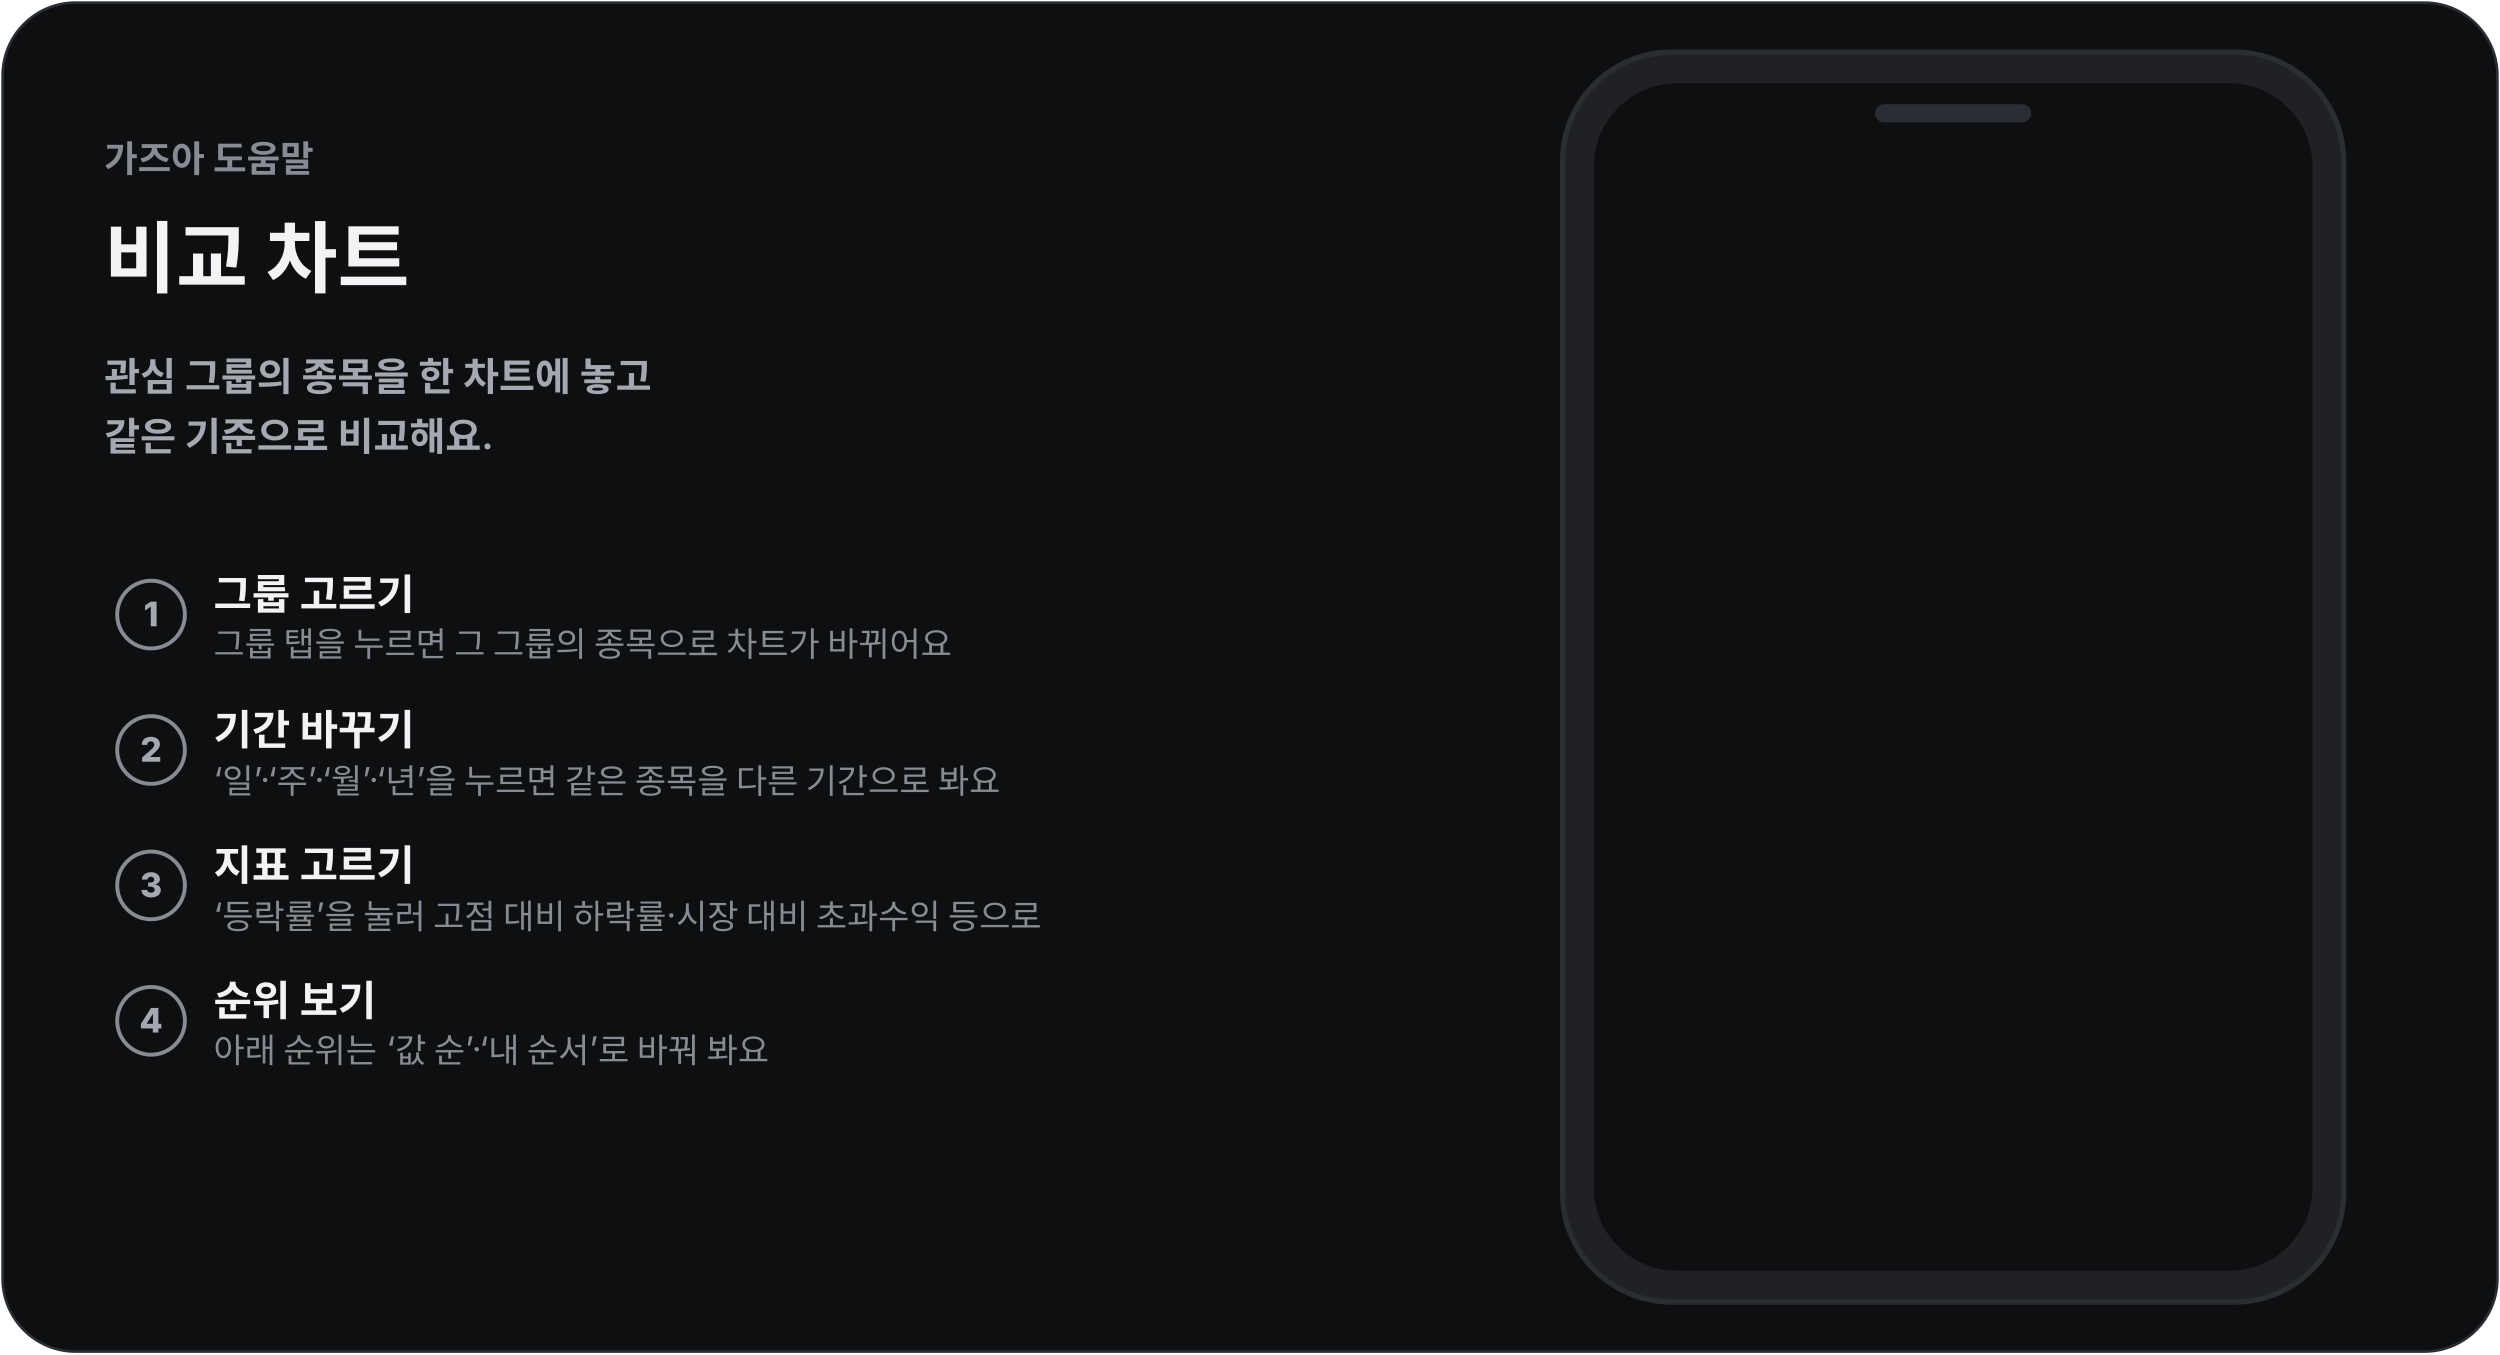
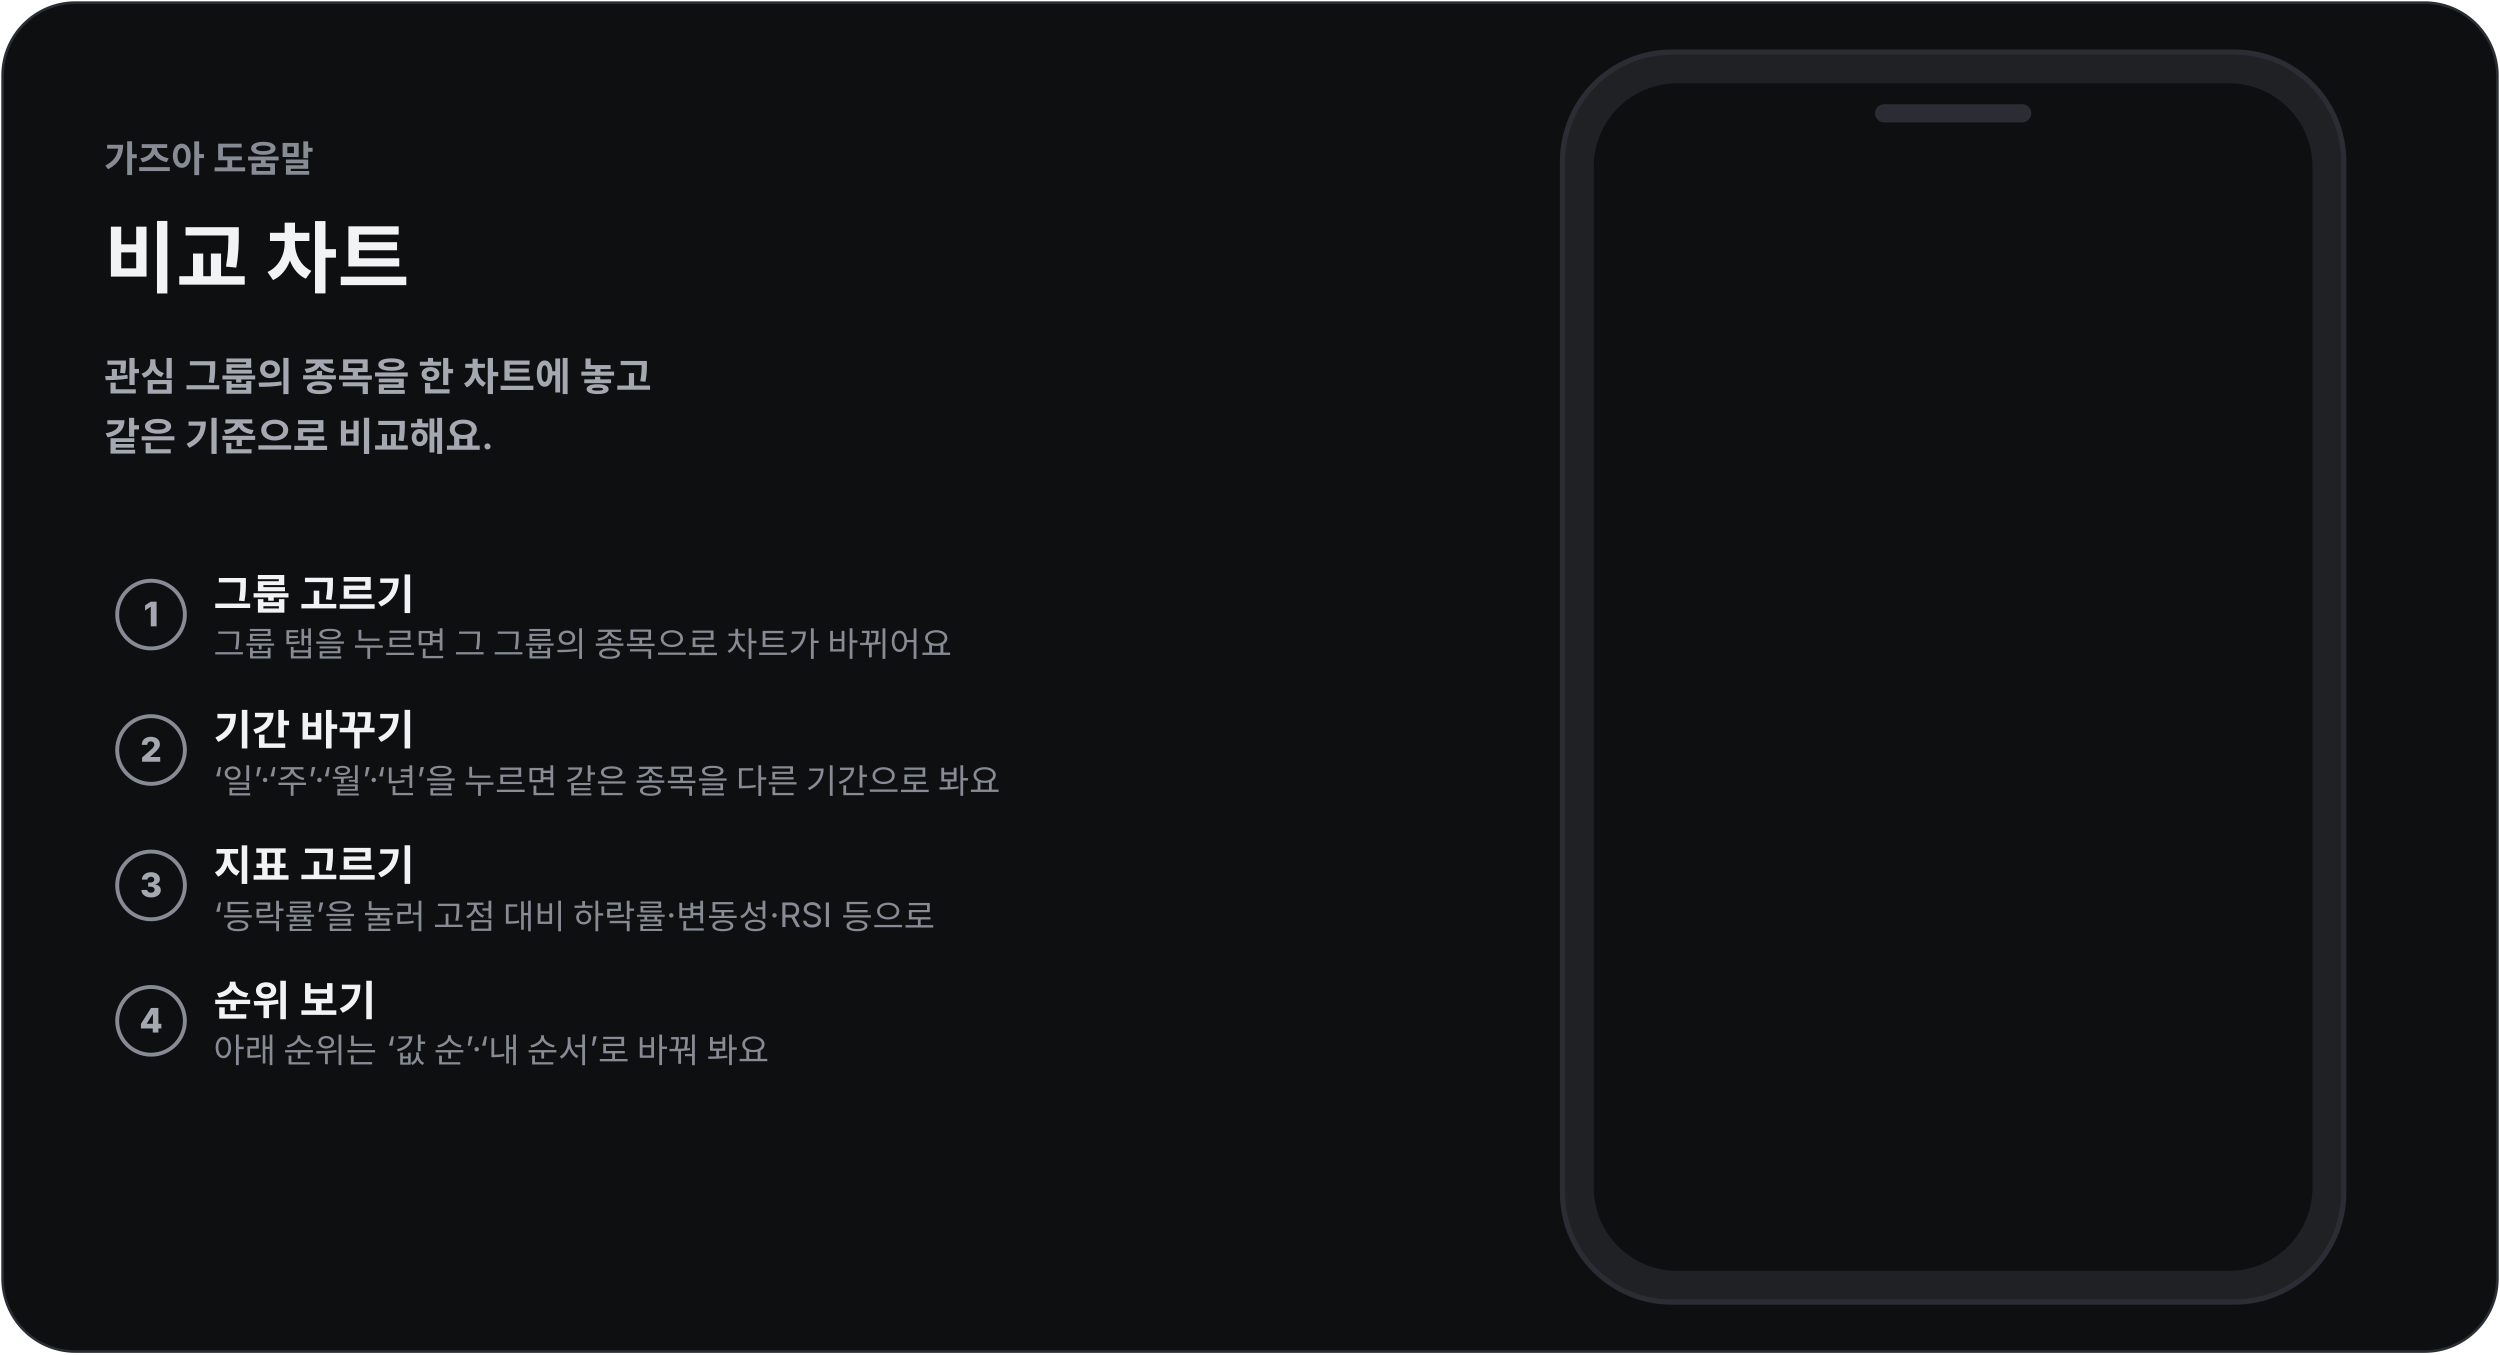
<svg xmlns="http://www.w3.org/2000/svg" width="960" height="520" viewBox="0 0 960 520" role="img" aria-labelledby="motion-title motion-desc">
  <style>
text{font-family:'Pretendard Variable', Pretendard, -apple-system, BlinkMacSystemFont, 'Apple SD Gothic Neo', 'Noto Sans KR', sans-serif}
.sc{opacity:0;animation:scene 15.2s linear infinite backwards}
.rise{transform-box:fill-box;animation:rise 15.2s cubic-bezier(.2,.8,.2,1) infinite backwards}
.pop{transform-box:fill-box;transform-origin:center;animation:pop 15.2s ease-out infinite backwards}
.draw{stroke-dasharray:1;stroke-dashoffset:1;animation:draw 15.2s ease-out infinite backwards}
.fade{opacity:0;animation:fade 15.2s linear infinite backwards}
.tap{transform-box:fill-box;transform-origin:center;opacity:0;animation:tap 15.2s ease-out infinite backwards}
@keyframes scene{0%{opacity:0}2.303%{opacity:1}22.697%{opacity:1}25.000%{opacity:0}100%{opacity:0}}
@keyframes rise{0%{opacity:0;transform:translateY(14px)}2.961%{opacity:1;transform:none}100%{opacity:1;transform:none}}
@keyframes pop{0%{transform:scale(0)}1.974%{transform:scale(1.15)}2.961%{transform:scale(1)}100%{transform:scale(1)}}
@keyframes draw{0%{stroke-dashoffset:1}7.895%{stroke-dashoffset:0}100%{stroke-dashoffset:0}}
@keyframes fade{0%{opacity:0}1.974%{opacity:1}100%{opacity:1}}
@keyframes tap{0%{opacity:0;transform:scale(.4)}0.789%{opacity:1;transform:scale(1)}4.605%{opacity:0;transform:scale(1.9)}100%{opacity:0;transform:scale(1.9)}}
@media (prefers-reduced-motion:reduce){
*{animation:none!important}
.s0{opacity:1}
.rise,.fade{opacity:1;transform:none}
.pop{transform:none}
.draw{stroke-dasharray:none;stroke-dashoffset:0}
}</style>
  <rect x="1" y="1" width="958" height="518" rx="28" fill="#0e0f11" stroke="#2a2d33" />
  <text x="40" y="66" font-size="14" font-weight="700" fill="#868b94" text-anchor="start">가즈아 도움말</text>
  <text x="40" y="110" font-size="30" font-weight="800" fill="#f2f3f5" text-anchor="start">비교 차트</text>
  <text x="40" y="150" font-size="15" font-weight="600" fill="#a4a8b0" text-anchor="start">관심 그룹의 종목을 한 차트에 놓고</text>
  <text x="40" y="173" font-size="15" font-weight="600" fill="#a4a8b0" text-anchor="start">같은 기준으로 비교해요.</text>
  <g>
    <rect class="sc s0" style="animation-delay:0.00s" x="32" y="213" width="540" height="48" rx="14" fill="rgba(160, 147, 255, 0.14)" />
    <circle cx="58" cy="236" r="13" fill="none" stroke="#868b94" stroke-width="1.5" />
    <text x="58" y="240.5" font-size="13" font-weight="800" fill="#a4a8b0" text-anchor="middle">1</text>
    <g class="sc s0" style="animation-delay:0.00s">
      <circle cx="58" cy="236" r="13" fill="#a093ff" />
      <text x="58" y="240.5" font-size="13" font-weight="800" fill="#0e0f11" text-anchor="middle">1</text>
    </g>
    <text x="82" y="234" font-size="16" font-weight="800" fill="#f2f3f5" text-anchor="start">그룹 고르기</text>
    <text x="82" y="252" font-size="13" font-weight="400" fill="#868b94" text-anchor="start">그룹 탭을 누르면 그 그룹의 종목으로 차트가 바뀌어요</text>
  </g>
  <g>
    <rect class="sc s1" style="animation-delay:3.80s" x="32" y="265" width="540" height="48" rx="14" fill="rgba(160, 147, 255, 0.14)" />
    <circle cx="58" cy="288" r="13" fill="none" stroke="#868b94" stroke-width="1.5" />
    <text x="58" y="292.5" font-size="13" font-weight="800" fill="#a4a8b0" text-anchor="middle">2</text>
    <g class="sc s1" style="animation-delay:3.80s">
      <circle cx="58" cy="288" r="13" fill="#a093ff" />
      <text x="58" y="292.5" font-size="13" font-weight="800" fill="#0e0f11" text-anchor="middle">2</text>
    </g>
    <text x="82" y="286" font-size="16" font-weight="800" fill="#f2f3f5" text-anchor="start">기간 바꾸기</text>
    <text x="82" y="304" font-size="13" font-weight="400" fill="#868b94" text-anchor="start">‘일’·‘주’·‘월’·‘년’을 누르면 같은 종목을 다른 기간으로 봐요</text>
  </g>
  <g>
    <rect class="sc s2" style="animation-delay:7.60s" x="32" y="317" width="540" height="48" rx="14" fill="rgba(160, 147, 255, 0.14)" />
    <circle cx="58" cy="340" r="13" fill="none" stroke="#868b94" stroke-width="1.5" />
    <text x="58" y="344.5" font-size="13" font-weight="800" fill="#a4a8b0" text-anchor="middle">3</text>
    <g class="sc s2" style="animation-delay:7.60s">
      <circle cx="58" cy="340" r="13" fill="#a093ff" />
      <text x="58" y="344.5" font-size="13" font-weight="800" fill="#0e0f11" text-anchor="middle">3</text>
    </g>
    <text x="82" y="338" font-size="16" font-weight="800" fill="#f2f3f5" text-anchor="start">지표 고르기</text>
-     <text x="82" y="356" font-size="13" font-weight="400" fill="#868b94" text-anchor="start">‘등락률’을 눌러 고점 대비 하락률·시장 대비 초과수익 등으로</text>
+     <text x="82" y="356" font-size="13" font-weight="400" fill="#868b94" text-anchor="start">‘등락률’을 눌러 고점 대비 하락률·변동성·RSI 등으로</text>
  </g>
  <g>
    <rect class="sc s3" style="animation-delay:11.40s" x="32" y="369" width="540" height="48" rx="14" fill="rgba(160, 147, 255, 0.14)" />
    <circle cx="58" cy="392" r="13" fill="none" stroke="#868b94" stroke-width="1.5" />
    <text x="58" y="396.5" font-size="13" font-weight="800" fill="#a4a8b0" text-anchor="middle">4</text>
    <g class="sc s3" style="animation-delay:11.40s">
      <circle cx="58" cy="392" r="13" fill="#a093ff" />
      <text x="58" y="396.5" font-size="13" font-weight="800" fill="#0e0f11" text-anchor="middle">4</text>
    </g>
    <text x="82" y="390" font-size="16" font-weight="800" fill="#f2f3f5" text-anchor="start">순위 보기</text>
    <text x="82" y="408" font-size="13" font-weight="400" fill="#868b94" text-anchor="start">아래 순위는 ‘값 순’·‘내 순서’로 바꿔 봐요</text>
  </g>
  <rect x="600" y="20" width="300" height="480" rx="42" fill="#1f2125" stroke="#2a2d33" stroke-width="2" />
  <rect x="612" y="32" width="276" height="456" rx="32" fill="#0e0f11" />
  <rect x="720" y="40" width="60" height="7" rx="3.5" fill="#2a2d33" />
  <clipPath id="screen">
    <rect x="612" y="32" width="276" height="456" rx="32" />
  </clipPath>
  <g clip-path="url(#screen)">
    <g class="sc s0" style="animation-delay:0.00s">
      <text x="628" y="78" font-size="17" font-weight="800" fill="#f2f3f5" text-anchor="start">내 관심</text>
      <text x="703" y="78" font-size="15" font-weight="600" fill="#a4a8b0" text-anchor="start">＋</text>
      <rect x="786" y="66" width="16" height="12" rx="3" fill="none" stroke="#f2f3f5" stroke-width="1.6" />
      <path d="M791 66 v-2.5 h6 v2.5 M789 74 l3 -3 2 2 3 -3" fill="none" stroke="#f2f3f5" stroke-width="1.6" stroke-linejoin="round" />
      <path d="M824 64 v16 h16 M827 75 l4 -5 3 3 5 -6" fill="none" stroke="#f2f3f5" stroke-width="1.6" stroke-linejoin="round" stroke-linecap="round" />
      <circle cx="870" cy="72" r="3" fill="none" stroke="#f2f3f5" stroke-width="1.6" />
      <circle cx="870" cy="72" r="7.5" fill="none" stroke="#f2f3f5" stroke-width="1.6" stroke-dasharray="3.2 2.7" />
      <g class="rise" style="animation-delay:0.10s">
        <rect x="626" y="102" width="65" height="26" rx="13" fill="#a093ff" />
        <text x="658.5" y="119.32" font-size="12" font-weight="700" fill="#0e0f11" text-anchor="middle">내 관심</text>
        <rect x="702" y="102" width="58" height="26" rx="13" fill="#1f2125" />
        <text x="731" y="119.32" font-size="12" font-weight="700" fill="#a4a8b0" text-anchor="middle">반도체</text>
        <rect x="772" y="102" width="46" height="26" rx="13" fill="#1f2125" />
        <text x="795" y="119.32" font-size="12" font-weight="700" fill="#a4a8b0" text-anchor="middle">배당</text>
      </g>
      <g class="rise" style="animation-delay:0.20s">
        <text x="626" y="152" font-size="12" font-weight="700" fill="#a4a8b0" text-anchor="start">10/23(금) · 등락률</text>
      </g>
      <path d="M626 210.5 H816" stroke="#2a2d33" stroke-width="1" />
      <path d="M626 253.0 H816" stroke="#2a2d33" stroke-width="1" />
      <path d="M626 295.5 H816" stroke="#2a2d33" stroke-width="1" />
      <path d="M626 265.2 H816" stroke="#868b94" stroke-width="1" stroke-dasharray="2 3" />
      <path class="draw" style="animation-delay:0.30s" pathLength="1" d="M626.0 265.2 L629.2 264.3 L632.4 267.1 L635.7 261.1 L638.9 256.6 L642.1 259.0 L645.3 255.3 L648.5 249.8 L651.8 247.3 L655.0 242.4 L658.2 240.4 L661.4 234.2 L664.6 234.6 L667.9 236.0 L671.1 236.5 L674.3 231.9 L677.5 231.2 L680.7 228.0 L684.0 229.3 L687.2 223.2 L690.4 223.4 L693.6 221.0 L696.8 217.5 L700.1 218.4 L703.3 212.1 L706.5 209.5 L709.7 212.6 L712.9 205.8 L716.2 199.9 L719.4 201.2 L722.6 198.9 L725.8 201.8 L729.1 198.4 L732.3 192.3 L735.5 189.3 L738.7 191.5 L741.9 194.2 L745.2 196.5 L748.4 190.3 L751.6 187.6 L754.8 186.0 L758.0 186.8 L761.3 184.2 L764.5 186.2 L767.7 189.2 L770.9 185.8 L774.1 185.2 L777.4 182.9 L780.6 184.9 L783.8 183.4 L787.0 179.9 L790.2 174.8 L793.5 175.9 L796.7 175.3 L799.9 174.0 L803.1 168.0 L806.3 170.4 L809.6 173.4 L812.8 172.5 L816.0 171.4" fill="none" stroke="#9085e9" stroke-width="2" stroke-linejoin="round" stroke-linecap="round" />
      <path class="draw" style="animation-delay:0.30s" pathLength="1" d="M626.0 265.2 L629.2 261.8 L632.4 257.5 L635.7 262.7 L638.9 266.6 L642.1 264.8 L645.3 260.5 L648.5 260.0 L651.8 256.4 L655.0 255.2 L658.2 255.1 L661.4 250.4 L664.6 252.6 L667.9 250.9 L671.1 249.2 L674.3 251.7 L677.5 252.3 L680.7 248.7 L684.0 252.0 L687.2 255.5 L690.4 251.7 L693.6 247.1 L696.8 245.6 L700.1 248.9 L703.3 253.2 L706.5 256.1 L709.7 259.5 L712.9 258.5 L716.2 254.2 L719.4 250.4 L722.6 252.3 L725.8 255.5 L729.1 251.0 L732.3 251.2 L735.5 255.2 L738.7 259.5 L741.9 262.0 L745.2 260.2 L748.4 259.8 L751.6 261.6 L754.8 262.8 L758.0 267.5 L761.3 265.2 L764.5 266.7 L767.7 270.3 L770.9 268.0 L774.1 267.0 L777.4 263.0 L780.6 262.0 L783.8 258.2 L787.0 261.6 L790.2 264.0 L793.5 260.3 L796.7 256.3 L799.9 260.8 L803.1 263.2 L806.3 265.1 L809.6 269.5 L812.8 272.2 L816.0 268.6" fill="none" stroke="#c98500" stroke-width="2" stroke-linejoin="round" stroke-linecap="round" />
      <path class="draw" style="animation-delay:0.30s" pathLength="1" d="M626.0 265.2 L629.2 261.2 L632.4 257.3 L635.7 261.5 L638.9 263.5 L642.1 268.9 L645.3 268.1 L648.5 264.2 L651.8 260.0 L655.0 263.8 L658.2 266.0 L661.4 261.9 L664.6 265.0 L667.9 268.5 L671.1 268.6 L674.3 268.9 L677.5 265.0 L680.7 269.4 L684.0 271.4 L687.2 269.9 L690.4 268.1 L693.6 270.7 L696.8 272.3 L700.1 277.6 L703.3 282.9 L706.5 279.4 L709.7 277.2 L712.9 280.9 L716.2 284.6 L719.4 284.7 L722.6 286.8 L725.8 283.5 L729.1 287.0 L732.3 286.5 L735.5 289.5 L738.7 293.2 L741.9 289.1 L745.2 292.2 L748.4 297.7 L751.6 302.9 L754.8 300.6 L758.0 304.4 L761.3 301.7 L764.5 305.5 L767.7 304.2 L770.9 307.8 L774.1 313.1 L777.4 311.9 L780.6 312.5 L783.8 314.3 L787.0 319.6 L790.2 323.4 L793.5 325.6 L796.7 323.3 L799.9 321.8 L803.1 327.3 L806.3 332.4 L809.6 334.3 L812.8 333.1 L816.0 338.0" fill="none" stroke="#199e70" stroke-width="2" stroke-linejoin="round" stroke-linecap="round" />
      <g class="fade" style="animation-delay:1.50s">
        <text x="820" y="174.873" font-size="9.5" font-weight="800" fill="#a4a8b0" text-anchor="start">한미반도체</text>
        <text x="820" y="272.129" font-size="9.5" font-weight="800" fill="#a4a8b0" text-anchor="start">DB하이텍</text>
        <text x="820" y="341.5" font-size="9.5" font-weight="800" fill="#a4a8b0" text-anchor="start">SK하이닉스</text>
      </g>
      <g class="rise" style="animation-delay:0.60s">
        <circle cx="634" cy="374" r="6" fill="#9085e9" />
        <text x="650" y="372" font-size="13.5" font-weight="800" fill="#f2f3f5" text-anchor="start">한미반도체</text>
        <text x="650" y="389" font-size="11" font-weight="400" fill="#868b94" text-anchor="start">042700</text>
        <text x="874" y="372" font-size="13" font-weight="800" fill="#ff5a5f" text-anchor="end">▲ +1.73%</text>
        <text x="874" y="389" font-size="11" font-weight="400" fill="#868b94" text-anchor="end">130,619원</text>
      </g>
      <g class="rise" style="animation-delay:0.70s">
        <circle cx="634" cy="416" r="6" fill="#c98500" />
        <text x="650" y="414" font-size="13.5" font-weight="800" fill="#f2f3f5" text-anchor="start">DB하이텍</text>
        <rect x="713" y="403" width="27" height="15" rx="4" fill="rgba(160, 147, 255, 0.14)" />
        <text x="726.5" y="414" font-size="9.5" font-weight="800" fill="#a093ff" text-anchor="middle">NXT</text>
        <text x="650" y="431" font-size="11" font-weight="400" fill="#868b94" text-anchor="start">000990</text>
        <text x="874" y="414" font-size="13" font-weight="800" fill="#4c8dff" text-anchor="end">▼ −0.39%</text>
        <text x="874" y="431" font-size="11" font-weight="400" fill="#868b94" text-anchor="end">40,431원</text>
      </g>
      <g class="rise" style="animation-delay:0.80s">
        <circle cx="634" cy="458" r="6" fill="#199e70" />
        <text x="650" y="456" font-size="13.5" font-weight="800" fill="#f2f3f5" text-anchor="start">SK하이닉스</text>
        <rect x="726" y="445" width="27" height="15" rx="4" fill="rgba(160, 147, 255, 0.14)" />
        <text x="739.5" y="456" font-size="9.5" font-weight="800" fill="#a093ff" text-anchor="middle">NXT</text>
        <text x="650" y="473" font-size="11" font-weight="400" fill="#868b94" text-anchor="start">000660</text>
        <text x="874" y="456" font-size="13" font-weight="800" fill="#4c8dff" text-anchor="end">▼ −1.10%</text>
        <text x="874" y="473" font-size="11" font-weight="400" fill="#868b94" text-anchor="end">199,612원</text>
      </g>
      <circle class="tap" style="animation-delay:2.20s" cx="730" cy="115" r="16" fill="#f2f3f5" fill-opacity=".22" stroke="#f2f3f5" stroke-opacity=".5" stroke-width="2" />
    </g>
    <g class="sc s1" style="animation-delay:3.80s">
      <text x="628" y="78" font-size="17" font-weight="800" fill="#f2f3f5" text-anchor="start">반도체</text>
      <text x="693" y="78" font-size="15" font-weight="600" fill="#a4a8b0" text-anchor="start">＋</text>
      <rect x="786" y="66" width="16" height="12" rx="3" fill="none" stroke="#f2f3f5" stroke-width="1.6" />
      <path d="M791 66 v-2.5 h6 v2.5 M789 74 l3 -3 2 2 3 -3" fill="none" stroke="#f2f3f5" stroke-width="1.6" stroke-linejoin="round" />
      <path d="M824 64 v16 h16 M827 75 l4 -5 3 3 5 -6" fill="none" stroke="#f2f3f5" stroke-width="1.6" stroke-linejoin="round" stroke-linecap="round" />
      <circle cx="870" cy="72" r="3" fill="none" stroke="#f2f3f5" stroke-width="1.6" />
      <circle cx="870" cy="72" r="7.5" fill="none" stroke="#f2f3f5" stroke-width="1.6" stroke-dasharray="3.2 2.7" />
      <g class="rise" style="animation-delay:3.90s">
        <text x="626" y="108" font-size="12" font-weight="700" fill="#a4a8b0" text-anchor="start">9/23 ~ 10/23 · 등락률</text>
      </g>
      <path d="M626 171.5 H816" stroke="#2a2d33" stroke-width="1" />
      <path d="M626 219.0 H816" stroke="#2a2d33" stroke-width="1" />
      <path d="M626 266.5 H816" stroke="#2a2d33" stroke-width="1" />
      <path d="M626 287.0 H816" stroke="#868b94" stroke-width="1" stroke-dasharray="2 3" />
      <path class="draw" style="animation-delay:4.10s" pathLength="1" d="M626.0 287.0 L629.2 283.4 L632.4 287.6 L635.7 284.3 L638.9 283.0 L642.1 282.5 L645.3 276.4 L648.5 279.4 L651.8 276.3 L655.0 272.6 L658.2 264.8 L661.4 268.4 L664.6 266.8 L667.9 267.3 L671.1 260.0 L674.3 255.1 L677.5 259.2 L680.7 252.2 L684.0 249.4 L687.2 243.1 L690.4 239.3 L693.6 240.8 L696.8 237.4 L700.1 233.7 L703.3 229.0 L706.5 228.5 L709.7 227.9 L712.9 223.1 L716.2 224.2 L719.4 221.2 L722.6 216.7 L725.8 216.3 L729.1 216.9 L732.3 216.1 L735.5 213.2 L738.7 213.9 L741.9 209.4 L745.2 205.5 L748.4 199.3 L751.6 191.9 L754.8 187.9 L758.0 190.6 L761.3 193.4 L764.5 188.8 L767.7 180.3 L770.9 179.5 L774.1 178.5 L777.4 180.1 L780.6 175.6 L783.8 178.3 L787.0 175.9 L790.2 175.2 L793.5 166.9 L796.7 158.7 L799.9 154.0 L803.1 146.8 L806.3 138.2 L809.6 138.8 L812.8 130.5 L816.0 124.0" fill="none" stroke="#9085e9" stroke-width="2" stroke-linejoin="round" stroke-linecap="round" />
      <path class="draw" style="animation-delay:4.10s" pathLength="1" d="M626.0 287.0 L629.2 293.3 L632.4 295.7 L635.7 300.2 L638.9 299.9 L642.1 301.0 L645.3 302.0 L648.5 306.1 L651.8 309.4 L655.0 303.1 L658.2 306.1 L661.4 301.1 L664.6 306.9 L667.9 301.1 L671.1 307.8 L674.3 305.5 L677.5 299.1 L680.7 295.6 L684.0 294.0 L687.2 297.5 L690.4 299.5 L693.6 296.4 L696.8 302.4 L700.1 296.8 L703.3 300.7 L706.5 294.9 L709.7 291.6 L712.9 297.4 L716.2 303.4 L719.4 303.7 L722.6 302.6 L725.8 303.4 L729.1 304.9 L732.3 307.0 L735.5 311.9 L738.7 306.9 L741.9 308.3 L745.2 308.3 L748.4 314.0 L751.6 307.6 L754.8 301.3 L758.0 307.2 L761.3 301.9 L764.5 307.9 L767.7 301.7 L770.9 305.0 L774.1 299.1 L777.4 299.6 L780.6 295.6 L783.8 296.2 L787.0 297.5 L790.2 292.1 L793.5 297.5 L796.7 291.0 L799.9 289.8 L803.1 285.8 L806.3 285.4 L809.6 290.7 L812.8 284.5 L816.0 284.9" fill="none" stroke="#c98500" stroke-width="2" stroke-linejoin="round" stroke-linecap="round" />
      <path class="draw" style="animation-delay:4.10s" pathLength="1" d="M626.0 287.0 L629.2 287.0 L632.4 283.2 L635.7 281.0 L638.9 280.3 L642.1 282.8 L645.3 279.2 L648.5 277.4 L651.8 278.8 L655.0 276.8 L658.2 273.9 L661.4 271.1 L664.6 267.4 L667.9 273.6 L671.1 273.3 L674.3 268.3 L677.5 271.5 L680.7 271.4 L684.0 270.9 L687.2 268.9 L690.4 271.4 L693.6 265.7 L696.8 265.7 L700.1 263.2 L703.3 258.4 L706.5 256.0 L709.7 253.8 L712.9 248.0 L716.2 242.5 L719.4 249.6 L722.6 254.6 L725.8 260.6 L729.1 261.6 L732.3 265.7 L735.5 267.0 L738.7 265.4 L741.9 259.4 L745.2 255.4 L748.4 255.4 L751.6 253.6 L754.8 257.9 L758.0 254.9 L761.3 254.1 L764.5 259.6 L767.7 259.0 L770.9 264.9 L774.1 261.5 L777.4 263.7 L780.6 258.9 L783.8 258.2 L787.0 259.1 L790.2 259.2 L793.5 260.0 L796.7 263.4 L799.9 264.1 L803.1 261.3 L806.3 263.5 L809.6 257.7 L812.8 251.8 L816.0 253.8" fill="none" stroke="#199e70" stroke-width="2" stroke-linejoin="round" stroke-linecap="round" />
      <g class="fade" style="animation-delay:5.30s">
        <text x="820" y="127.5" font-size="9.5" font-weight="800" fill="#a4a8b0" text-anchor="start">한미반도체</text>
        <text x="820" y="257.322" font-size="9.5" font-weight="800" fill="#a4a8b0" text-anchor="start">SK하이닉스</text>
        <text x="820" y="288.407" font-size="9.5" font-weight="800" fill="#a4a8b0" text-anchor="start">DB하이텍</text>
      </g>
      <g class="rise" style="animation-delay:4.00s">
        <rect x="626" y="334" width="156" height="34" rx="17" fill="#1f2125" />
        <rect x="707" y="337" width="33" height="28" rx="14" fill="#17181b" stroke="#2a2d33" />
        <text x="645.5" y="355.68" font-size="13" font-weight="600" fill="#868b94" text-anchor="middle">일</text>
        <text x="684.5" y="355.68" font-size="13" font-weight="600" fill="#868b94" text-anchor="middle">주</text>
        <text x="723.5" y="355.68" font-size="13" font-weight="800" fill="#f2f3f5" text-anchor="middle">월</text>
        <text x="762.5" y="355.68" font-size="13" font-weight="600" fill="#868b94" text-anchor="middle">년</text>
      </g>
      <g class="rise" style="animation-delay:4.05s">
        <rect x="790" y="334" width="84" height="34" rx="17" fill="rgba(160, 147, 255, 0.14)" />
        <text x="832" y="356" font-size="12.5" font-weight="800" fill="#a093ff" text-anchor="middle">등락률 ▾</text>
      </g>
      <g class="rise" style="animation-delay:4.10s">
        <rect x="626" y="382" width="248" height="34" rx="17" fill="#1f2125" />
        <rect x="629" y="385" width="56" height="28" rx="14" fill="#17181b" stroke="#2a2d33" />
        <text x="657" y="403.68" font-size="13" font-weight="800" fill="#f2f3f5" text-anchor="middle">자동</text>
        <text x="719" y="403.68" font-size="13" font-weight="600" fill="#868b94" text-anchor="middle">KRX</text>
        <text x="781" y="403.68" font-size="13" font-weight="600" fill="#868b94" text-anchor="middle">NXT</text>
        <text x="843" y="403.68" font-size="13" font-weight="600" fill="#868b94" text-anchor="middle">통합</text>
      </g>
      <g class="rise" style="animation-delay:4.15s">
        <text x="626" y="436" font-size="11.5" font-weight="400" fill="#868b94" text-anchor="start">KRX 우선 · KRX가 쉴 때만 NXT</text>
      </g>
      <circle class="tap" style="animation-delay:6.00s" cx="742" cy="351" r="16" fill="#f2f3f5" fill-opacity=".22" stroke="#f2f3f5" stroke-opacity=".5" stroke-width="2" />
    </g>
    <g class="sc s2" style="animation-delay:7.60s">
      <text x="628" y="78" font-size="17" font-weight="800" fill="#f2f3f5" text-anchor="start">반도체</text>
      <text x="693" y="78" font-size="15" font-weight="600" fill="#a4a8b0" text-anchor="start">＋</text>
      <rect x="786" y="66" width="16" height="12" rx="3" fill="none" stroke="#f2f3f5" stroke-width="1.6" />
      <path d="M791 66 v-2.5 h6 v2.5 M789 74 l3 -3 2 2 3 -3" fill="none" stroke="#f2f3f5" stroke-width="1.6" stroke-linejoin="round" />
      <path d="M824 64 v16 h16 M827 75 l4 -5 3 3 5 -6" fill="none" stroke="#f2f3f5" stroke-width="1.6" stroke-linejoin="round" stroke-linecap="round" />
      <circle cx="870" cy="72" r="3" fill="none" stroke="#f2f3f5" stroke-width="1.6" />
      <circle cx="870" cy="72" r="7.5" fill="none" stroke="#f2f3f5" stroke-width="1.6" stroke-dasharray="3.2 2.7" />
      <path d="M626 171.5 H816" stroke="#2a2d33" stroke-width="1" />
      <path d="M626 219.0 H816" stroke="#2a2d33" stroke-width="1" />
      <path d="M626 266.5 H816" stroke="#2a2d33" stroke-width="1" />
      <path d="M626 287.0 H816" stroke="#868b94" stroke-width="1" stroke-dasharray="2 3" />
      <path class="draw" style="animation-delay:7.60s" pathLength="1" d="M626.0 287.0 L629.2 283.4 L632.4 287.6 L635.7 284.3 L638.9 283.0 L642.1 282.5 L645.3 276.4 L648.5 279.4 L651.8 276.3 L655.0 272.6 L658.2 264.8 L661.4 268.4 L664.6 266.8 L667.9 267.3 L671.1 260.0 L674.3 255.1 L677.5 259.2 L680.7 252.2 L684.0 249.4 L687.2 243.1 L690.4 239.3 L693.6 240.8 L696.8 237.4 L700.1 233.7 L703.3 229.0 L706.5 228.5 L709.7 227.9 L712.9 223.1 L716.2 224.2 L719.4 221.2 L722.6 216.7 L725.8 216.3 L729.1 216.9 L732.3 216.1 L735.5 213.2 L738.7 213.9 L741.9 209.4 L745.2 205.5 L748.4 199.3 L751.6 191.9 L754.8 187.9 L758.0 190.6 L761.3 193.4 L764.5 188.8 L767.7 180.3 L770.9 179.5 L774.1 178.5 L777.4 180.1 L780.6 175.6 L783.8 178.3 L787.0 175.9 L790.2 175.2 L793.5 166.9 L796.7 158.7 L799.9 154.0 L803.1 146.8 L806.3 138.2 L809.6 138.8 L812.8 130.5 L816.0 124.0" fill="none" stroke="#9085e9" stroke-width="2" stroke-linejoin="round" stroke-linecap="round" />
      <path class="draw" style="animation-delay:7.60s" pathLength="1" d="M626.0 287.0 L629.2 293.3 L632.4 295.7 L635.7 300.2 L638.9 299.9 L642.1 301.0 L645.3 302.0 L648.5 306.1 L651.8 309.4 L655.0 303.1 L658.2 306.1 L661.4 301.1 L664.6 306.9 L667.9 301.1 L671.1 307.8 L674.3 305.5 L677.5 299.1 L680.7 295.6 L684.0 294.0 L687.2 297.5 L690.4 299.5 L693.6 296.4 L696.8 302.4 L700.1 296.8 L703.3 300.7 L706.5 294.9 L709.7 291.6 L712.9 297.4 L716.2 303.4 L719.4 303.7 L722.6 302.6 L725.8 303.4 L729.1 304.9 L732.3 307.0 L735.5 311.9 L738.7 306.9 L741.9 308.3 L745.2 308.3 L748.4 314.0 L751.6 307.6 L754.8 301.3 L758.0 307.2 L761.3 301.9 L764.5 307.9 L767.7 301.7 L770.9 305.0 L774.1 299.1 L777.4 299.6 L780.6 295.6 L783.8 296.2 L787.0 297.5 L790.2 292.1 L793.5 297.5 L796.7 291.0 L799.9 289.8 L803.1 285.8 L806.3 285.4 L809.6 290.7 L812.8 284.5 L816.0 284.9" fill="none" stroke="#c98500" stroke-width="2" stroke-linejoin="round" stroke-linecap="round" />
      <path class="draw" style="animation-delay:7.60s" pathLength="1" d="M626.0 287.0 L629.2 287.0 L632.4 283.2 L635.7 281.0 L638.9 280.3 L642.1 282.8 L645.3 279.2 L648.5 277.4 L651.8 278.8 L655.0 276.8 L658.2 273.9 L661.4 271.1 L664.6 267.4 L667.9 273.6 L671.1 273.3 L674.3 268.3 L677.5 271.5 L680.7 271.4 L684.0 270.9 L687.2 268.9 L690.4 271.4 L693.6 265.7 L696.8 265.7 L700.1 263.2 L703.3 258.4 L706.5 256.0 L709.7 253.8 L712.9 248.0 L716.2 242.5 L719.4 249.6 L722.6 254.6 L725.8 260.6 L729.1 261.6 L732.3 265.7 L735.5 267.0 L738.7 265.4 L741.9 259.4 L745.2 255.4 L748.4 255.4 L751.6 253.6 L754.8 257.9 L758.0 254.9 L761.3 254.1 L764.5 259.6 L767.7 259.0 L770.9 264.9 L774.1 261.5 L777.4 263.7 L780.6 258.9 L783.8 258.2 L787.0 259.1 L790.2 259.2 L793.5 260.0 L796.7 263.4 L799.9 264.1 L803.1 261.3 L806.3 263.5 L809.6 257.7 L812.8 251.8 L816.0 253.8" fill="none" stroke="#199e70" stroke-width="2" stroke-linejoin="round" stroke-linecap="round" />
      <g class="fade" style="animation-delay:8.80s">
        <text x="820" y="127.5" font-size="9.5" font-weight="800" fill="#a4a8b0" text-anchor="start">한미반도체</text>
        <text x="820" y="257.322" font-size="9.5" font-weight="800" fill="#a4a8b0" text-anchor="start">SK하이닉스</text>
        <text x="820" y="288.407" font-size="9.5" font-weight="800" fill="#a4a8b0" text-anchor="start">DB하이텍</text>
      </g>
      <rect x="612" y="32" width="276" height="456" rx="32" fill="rgba(0, 0, 0, 0.55)" />
      <g class="rise" style="animation-delay:7.70s">
        <path d="M612 130 q0 -22 22 -22 h232 q22 0 22 22 V456 q0 32 -32 32 h-212 q-32 0 -32 -32 Z" fill="#17181b" />
        <rect x="732" y="116" width="36" height="5" rx="2.5" fill="#2a2d33" />
        <text x="626" y="148" font-size="16" font-weight="800" fill="#f2f3f5" text-anchor="start">비교 지표</text>
        <text x="874" y="148" font-size="14" font-weight="600" fill="#a4a8b0" text-anchor="end">✕</text>
        <text x="626" y="168" font-size="11.5" font-weight="400" fill="#868b94" text-anchor="start">모든 종목을 같은 기준으로 한 축에 놓아요</text>
      </g>
      <g class="rise" style="animation-delay:7.90s">
        <rect x="626" y="186" width="248" height="46" rx="12" fill="#17181b" stroke="#2a2d33" />
        <text x="638" y="205" font-size="12.5" font-weight="800" fill="#f2f3f5" text-anchor="start">등락률</text>
        <text x="638" y="222" font-size="10.5" font-weight="400" fill="#868b94" text-anchor="start">기간 시작 직전 종가 대비 몇 % 올랐나</text>
      </g>
      <g class="rise" style="animation-delay:7.98s">
        <rect x="626" y="238" width="248" height="46" rx="12" fill="#17181b" stroke="#2a2d33" />
        <text x="638" y="257" font-size="12.5" font-weight="800" fill="#f2f3f5" text-anchor="start">고점 대비 하락률</text>
        <text x="638" y="274" font-size="10.5" font-weight="400" fill="#868b94" text-anchor="start">기간 중 최고가에서 얼마나 내려왔나</text>
      </g>
      <g class="rise" style="animation-delay:8.06s">
        <rect x="626" y="290" width="248" height="46" rx="12" fill="rgba(160, 147, 255, 0.14)" stroke="#a093ff" />
        <text x="638" y="309" font-size="12.5" font-weight="800" fill="#a093ff" text-anchor="start">시장 대비 초과수익</text>
        <text x="638" y="326" font-size="10.5" font-weight="400" fill="#868b94" text-anchor="start">KOSPI·KOSDAQ보다 얼마나 더 올랐나</text>
        <text x="862" y="318" font-size="14" font-weight="800" fill="#a093ff" text-anchor="end">✓</text>
      </g>
      <g class="rise" style="animation-delay:8.14s">
        <rect x="626" y="342" width="248" height="46" rx="12" fill="#17181b" stroke="#2a2d33" />
        <text x="638" y="361" font-size="12.5" font-weight="800" fill="#f2f3f5" text-anchor="start">상대 거래량</text>
        <text x="638" y="378" font-size="10.5" font-weight="400" fill="#868b94" text-anchor="start">평소(20일 평균) 대비 거래량 배수</text>
      </g>
      <g class="rise" style="animation-delay:8.22s">
        <rect x="626" y="394" width="248" height="46" rx="12" fill="#17181b" stroke="#2a2d33" />
        <text x="638" y="413" font-size="12.5" font-weight="800" fill="#f2f3f5" text-anchor="start">시가총액</text>
        <text x="638" y="430" font-size="10.5" font-weight="400" fill="#868b94" text-anchor="start">발행주식수 × 가격 (조 원)</text>
      </g>
      <g class="rise" style="animation-delay:8.30s">
        <rect x="626" y="446" width="248" height="46" rx="12" fill="#17181b" stroke="#2a2d33" />
        <text x="638" y="465" font-size="12.5" font-weight="800" fill="#f2f3f5" text-anchor="start">변동성</text>
        <text x="638" y="482" font-size="10.5" font-weight="400" fill="#868b94" text-anchor="start">20일 수익률 표준편차(연율)</text>
      </g>
      <circle class="tap" style="animation-delay:9.80s" cx="746" cy="313" r="16" fill="#f2f3f5" fill-opacity=".22" stroke="#f2f3f5" stroke-opacity=".5" stroke-width="2" />
    </g>
    <g class="sc s3" style="animation-delay:11.40s">
      <text x="628" y="78" font-size="17" font-weight="800" fill="#f2f3f5" text-anchor="start">반도체</text>
      <text x="693" y="78" font-size="15" font-weight="600" fill="#a4a8b0" text-anchor="start">＋</text>
      <rect x="786" y="66" width="16" height="12" rx="3" fill="none" stroke="#f2f3f5" stroke-width="1.6" />
      <path d="M791 66 v-2.5 h6 v2.5 M789 74 l3 -3 2 2 3 -3" fill="none" stroke="#f2f3f5" stroke-width="1.6" stroke-linejoin="round" />
      <path d="M824 64 v16 h16 M827 75 l4 -5 3 3 5 -6" fill="none" stroke="#f2f3f5" stroke-width="1.6" stroke-linejoin="round" stroke-linecap="round" />
      <circle cx="870" cy="72" r="3" fill="none" stroke="#f2f3f5" stroke-width="1.6" />
      <circle cx="870" cy="72" r="7.5" fill="none" stroke="#f2f3f5" stroke-width="1.6" stroke-dasharray="3.2 2.7" />
      <g class="rise" style="animation-delay:11.50s">
        <text x="626" y="108" font-size="12" font-weight="700" fill="#a4a8b0" text-anchor="start">9/23 ~ 10/23 · 시장 대비 초과수익</text>
      </g>
      <path d="M626 159.0 H816" stroke="#2a2d33" stroke-width="1" />
      <path d="M626 194.0 H816" stroke="#2a2d33" stroke-width="1" />
      <path d="M626 229.0 H816" stroke="#2a2d33" stroke-width="1" />
      <path d="M626 246.5 H816" stroke="#868b94" stroke-width="1" stroke-dasharray="2 3" />
      <path class="draw" style="animation-delay:11.70s" pathLength="1" d="M626.0 246.5 L629.2 241.8 L632.4 237.3 L635.7 237.4 L638.9 232.0 L642.1 233.3 L645.3 229.1 L648.5 223.9 L651.8 224.6 L655.0 225.6 L658.2 220.4 L661.4 221.0 L664.6 218.3 L667.9 215.9 L671.1 213.7 L674.3 206.4 L677.5 203.6 L680.7 200.2 L684.0 196.6 L687.2 192.7 L690.4 196.0 L693.6 198.2 L696.8 192.0 L700.1 190.0 L703.3 184.6 L706.5 179.7 L709.7 182.4 L712.9 174.9 L716.2 170.7 L719.4 173.1 L722.6 175.9 L725.8 171.6 L729.1 173.8 L732.3 173.7 L735.5 176.0 L738.7 178.9 L741.9 175.7 L745.2 174.2 L748.4 177.4 L751.6 173.2 L754.8 172.4 L758.0 166.1 L761.3 167.7 L764.5 164.3 L767.7 161.2 L770.9 156.3 L774.1 152.9 L777.4 156.5 L780.6 153.1 L783.8 153.0 L787.0 149.3 L790.2 145.3 L793.5 146.5 L796.7 138.9 L799.9 132.0 L803.1 132.7 L806.3 130.5 L809.6 131.8 L812.8 130.3 L816.0 124.0" fill="none" stroke="#9085e9" stroke-width="2" stroke-linejoin="round" stroke-linecap="round" />
      <path class="draw" style="animation-delay:11.70s" pathLength="1" d="M626.0 246.5 L629.2 250.2 L632.4 255.8 L635.7 250.4 L638.9 246.7 L642.1 241.4 L645.3 245.6 L648.5 249.0 L651.8 246.9 L655.0 251.2 L658.2 251.4 L661.4 256.7 L664.6 258.1 L667.9 262.9 L671.1 264.0 L674.3 260.6 L677.5 257.8 L680.7 253.6 L684.0 254.1 L687.2 254.9 L690.4 259.9 L693.6 262.2 L696.8 262.5 L700.1 262.5 L703.3 260.8 L706.5 259.5 L709.7 256.8 L712.9 260.8 L716.2 261.8 L719.4 261.6 L722.6 257.7 L725.8 254.5 L729.1 252.7 L732.3 247.7 L735.5 244.7 L738.7 249.5 L741.9 248.7 L745.2 247.3 L748.4 252.1 L751.6 249.4 L754.8 246.4 L758.0 250.6 L761.3 248.5 L764.5 249.0 L767.7 246.2 L770.9 250.3 L774.1 252.8 L777.4 248.2 L780.6 251.6 L783.8 249.8 L787.0 246.5 L790.2 249.5 L793.5 251.4 L796.7 250.7 L799.9 256.2 L803.1 250.7 L806.3 251.7 L809.6 247.6 L812.8 244.5 L816.0 239.6" fill="none" stroke="#c98500" stroke-width="2" stroke-linejoin="round" stroke-linecap="round" />
      <path class="draw" style="animation-delay:11.70s" pathLength="1" d="M626.0 246.5 L629.2 244.9 L632.4 242.8 L635.7 244.6 L638.9 248.7 L642.1 246.0 L645.3 242.0 L648.5 244.2 L651.8 244.1 L655.0 242.1 L658.2 238.6 L661.4 242.5 L664.6 241.3 L667.9 244.4 L671.1 244.0 L674.3 240.7 L677.5 240.7 L680.7 242.0 L684.0 248.1 L687.2 244.2 L690.4 240.0 L693.6 243.5 L696.8 247.5 L700.1 242.9 L703.3 239.2 L706.5 244.0 L709.7 245.7 L712.9 248.6 L716.2 247.8 L719.4 243.4 L722.6 244.3 L725.8 248.0 L729.1 244.5 L732.3 246.6 L735.5 242.9 L738.7 242.4 L741.9 237.6 L745.2 243.5 L748.4 241.1 L751.6 240.3 L754.8 245.5 L758.0 243.3 L761.3 247.1 L764.5 244.4 L767.7 249.0 L770.9 252.7 L774.1 255.8 L777.4 257.2 L780.6 256.0 L783.8 251.7 L787.0 256.6 L790.2 252.9 L793.5 248.3 L796.7 244.7 L799.9 249.5 L803.1 255.0 L806.3 257.8 L809.6 255.0 L812.8 250.0 L816.0 246.0" fill="none" stroke="#199e70" stroke-width="2" stroke-linejoin="round" stroke-linecap="round" />
      <g class="fade" style="animation-delay:12.90s">
        <text x="820" y="127.5" font-size="9.5" font-weight="800" fill="#a4a8b0" text-anchor="start">한미반도체</text>
        <text x="820" y="243.15" font-size="9.5" font-weight="800" fill="#a4a8b0" text-anchor="start">DB하이텍</text>
        <text x="820" y="255.15" font-size="9.5" font-weight="800" fill="#a4a8b0" text-anchor="start">SK하이닉스</text>
      </g>
      <g class="rise" style="animation-delay:11.70s">
        <text x="626" y="298" font-size="12" font-weight="700" fill="#a4a8b0" text-anchor="start">초과수익 순 · 3/10</text>
        <rect x="756" y="280" width="118" height="28" rx="14" fill="#1f2125" />
        <rect x="758" y="282" width="56" height="24" rx="12" fill="#17181b" />
        <text x="786" y="298" font-size="11.5" font-weight="800" fill="#f2f3f5" text-anchor="middle">값 순</text>
        <text x="844" y="298" font-size="11.5" font-weight="600" fill="#868b94" text-anchor="middle">내 순서</text>
      </g>
      <g class="rise" style="animation-delay:11.90s">
        <circle cx="634" cy="340" r="6" fill="#9085e9" />
        <text x="650" y="338" font-size="13.5" font-weight="800" fill="#f2f3f5" text-anchor="start">한미반도체</text>
        <text x="650" y="355" font-size="11" font-weight="400" fill="#868b94" text-anchor="start">042700</text>
        <text x="874" y="338" font-size="13" font-weight="800" fill="#ff5a5f" text-anchor="end">▲ +6.20%</text>
        <text x="874" y="355" font-size="11" font-weight="400" fill="#868b94" text-anchor="end">130,619원</text>
      </g>
      <g class="rise" style="animation-delay:12.00s">
        <circle cx="634" cy="386" r="6" fill="#199e70" />
        <text x="650" y="384" font-size="13.5" font-weight="800" fill="#f2f3f5" text-anchor="start">SK하이닉스</text>
        <rect x="726" y="373" width="27" height="15" rx="4" fill="rgba(160, 147, 255, 0.14)" />
        <text x="739.5" y="384" font-size="9.5" font-weight="800" fill="#a093ff" text-anchor="middle">NXT</text>
        <text x="650" y="401" font-size="11" font-weight="400" fill="#868b94" text-anchor="start">000660</text>
        <text x="874" y="384" font-size="13" font-weight="800" fill="#ff5a5f" text-anchor="end">▲ +1.45%</text>
        <text x="874" y="401" font-size="11" font-weight="400" fill="#868b94" text-anchor="end">199,612원</text>
      </g>
      <g class="rise" style="animation-delay:12.10s">
        <circle cx="634" cy="432" r="6" fill="#c98500" />
        <text x="650" y="430" font-size="13.5" font-weight="800" fill="#f2f3f5" text-anchor="start">DB하이텍</text>
        <rect x="713" y="419" width="27" height="15" rx="4" fill="rgba(160, 147, 255, 0.14)" />
        <text x="726.5" y="430" font-size="9.5" font-weight="800" fill="#a093ff" text-anchor="middle">NXT</text>
        <text x="650" y="447" font-size="11" font-weight="400" fill="#868b94" text-anchor="start">000990</text>
        <text x="874" y="430" font-size="13" font-weight="800" fill="#4c8dff" text-anchor="end">▼ −2.31%</text>
        <text x="874" y="447" font-size="11" font-weight="400" fill="#868b94" text-anchor="end">40,431원</text>
      </g>
      <g class="rise" style="animation-delay:12.40s">
        <rect x="626" y="464" width="248" height="1" fill="#2a2d33" />
      </g>
      <circle class="tap" style="animation-delay:13.80s" cx="844" cy="294" r="16" fill="#f2f3f5" fill-opacity=".22" stroke="#f2f3f5" stroke-opacity=".5" stroke-width="2" />
    </g>
  </g>
</svg>
